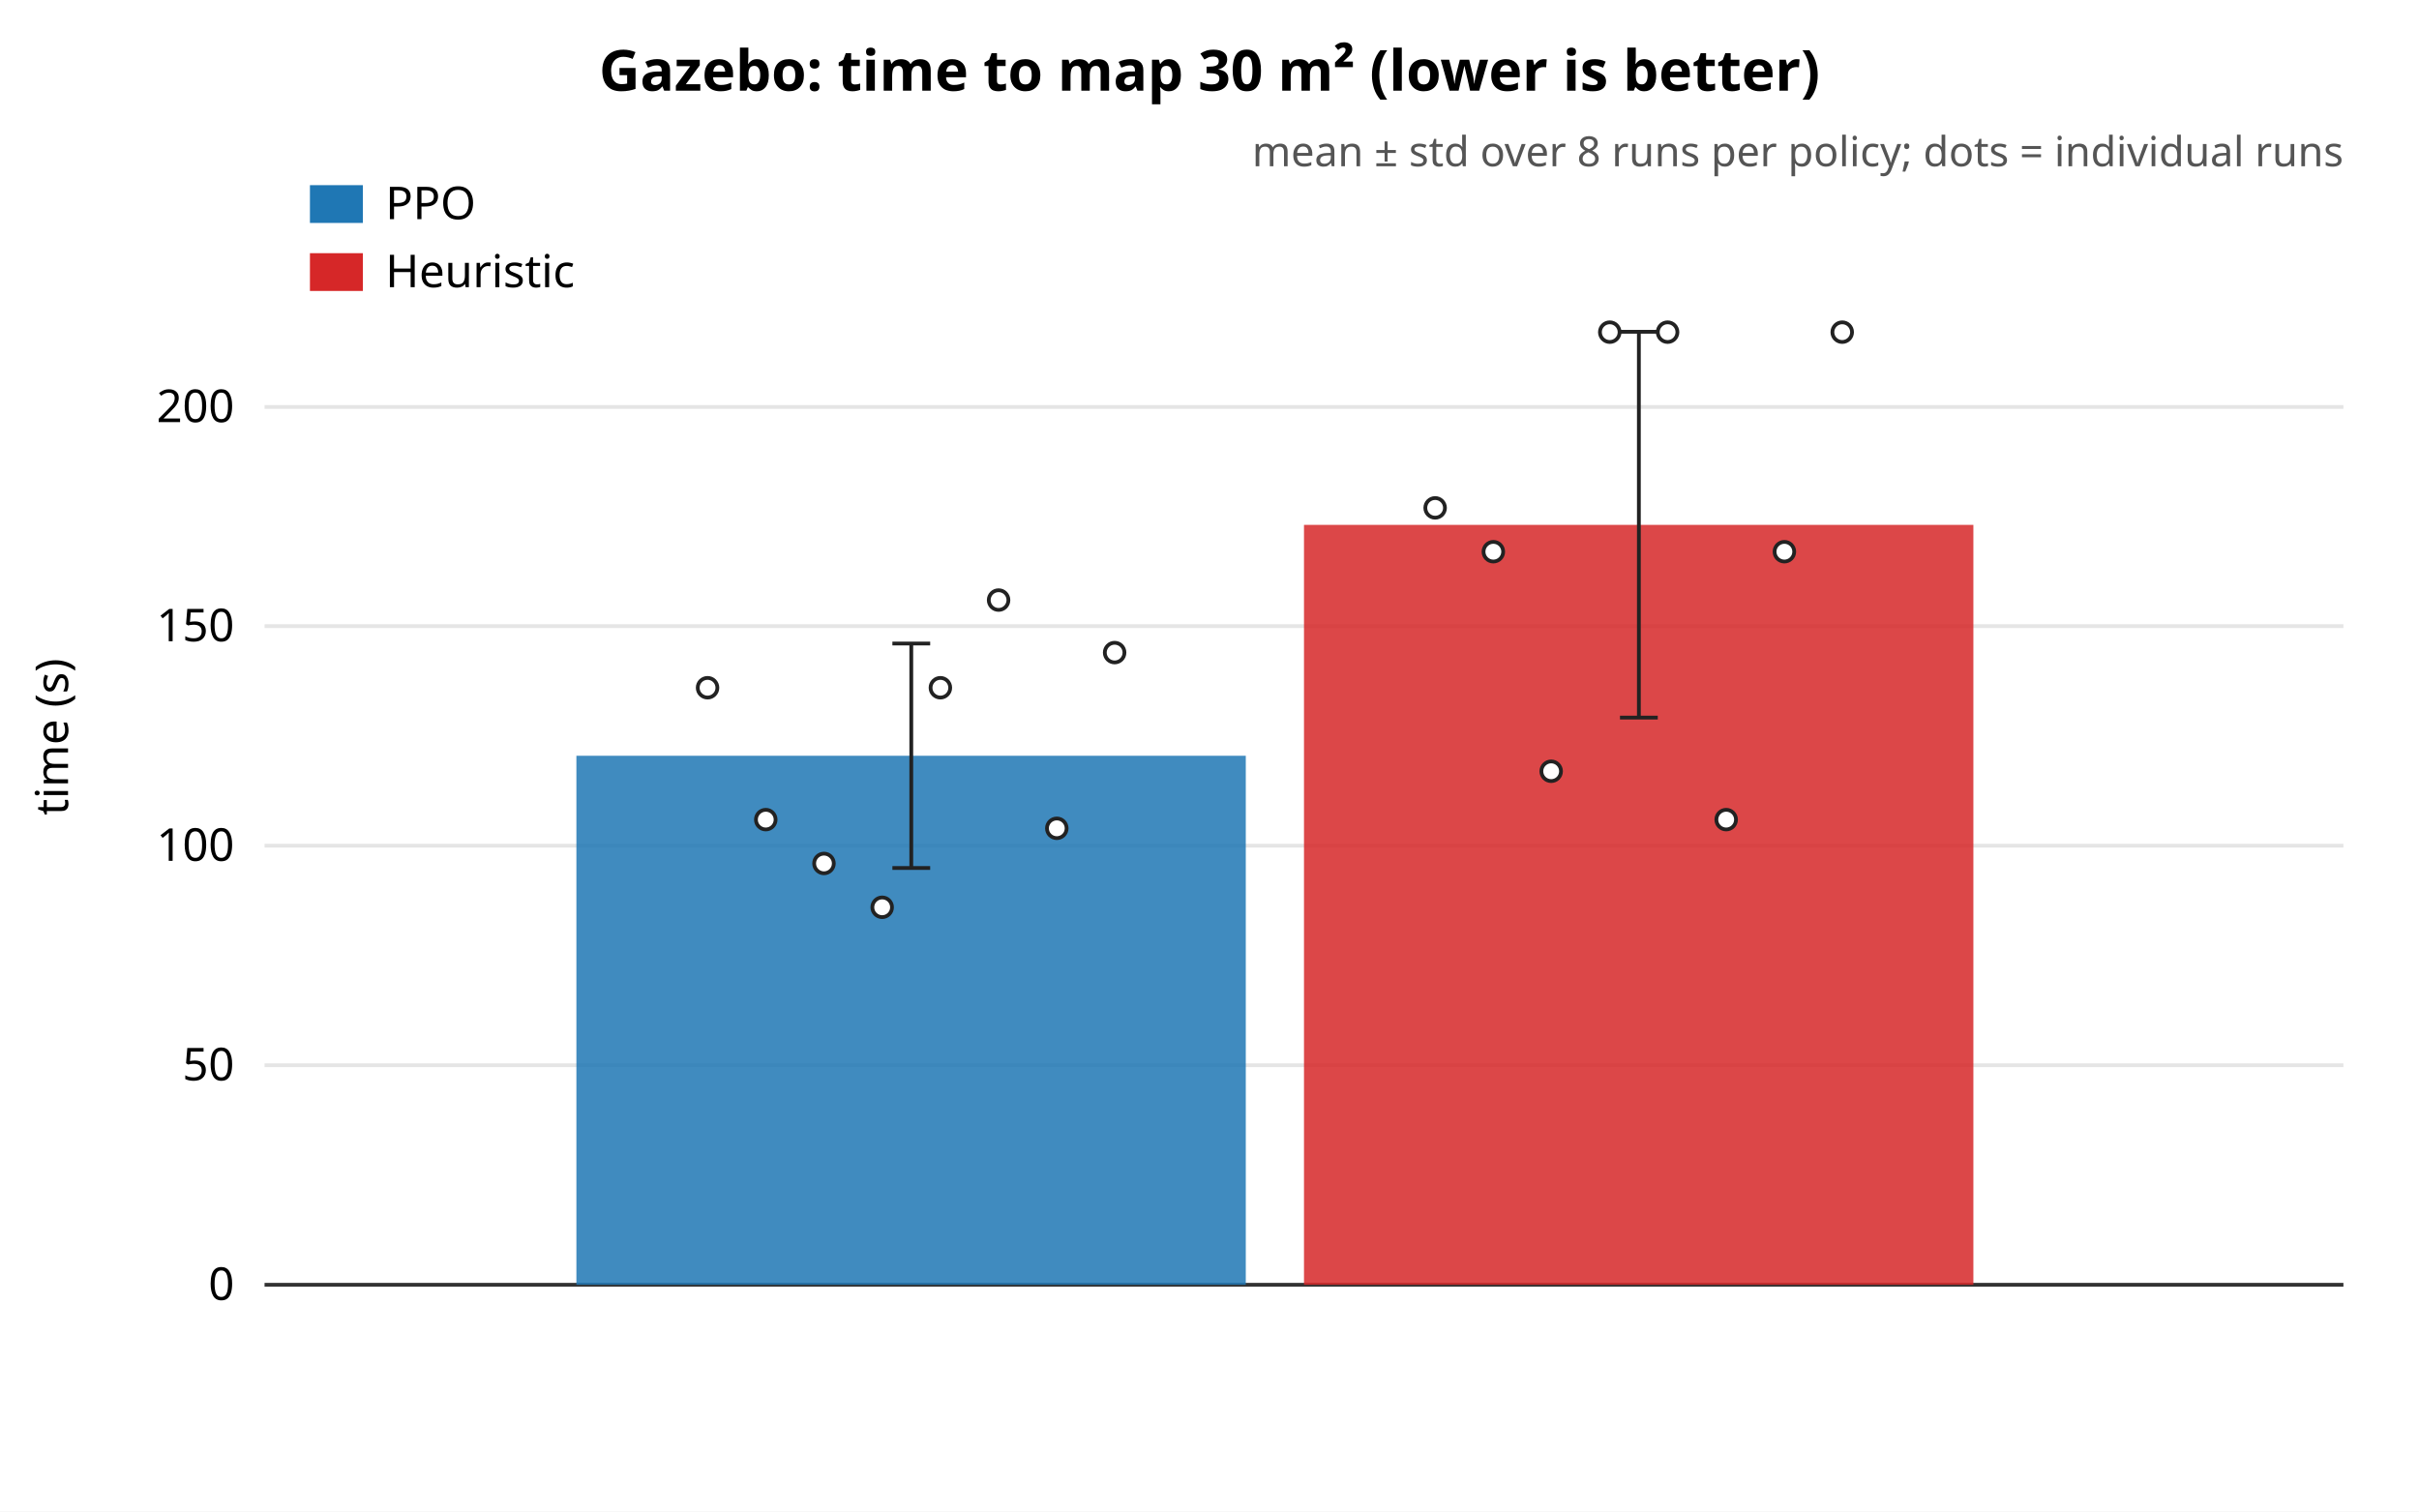
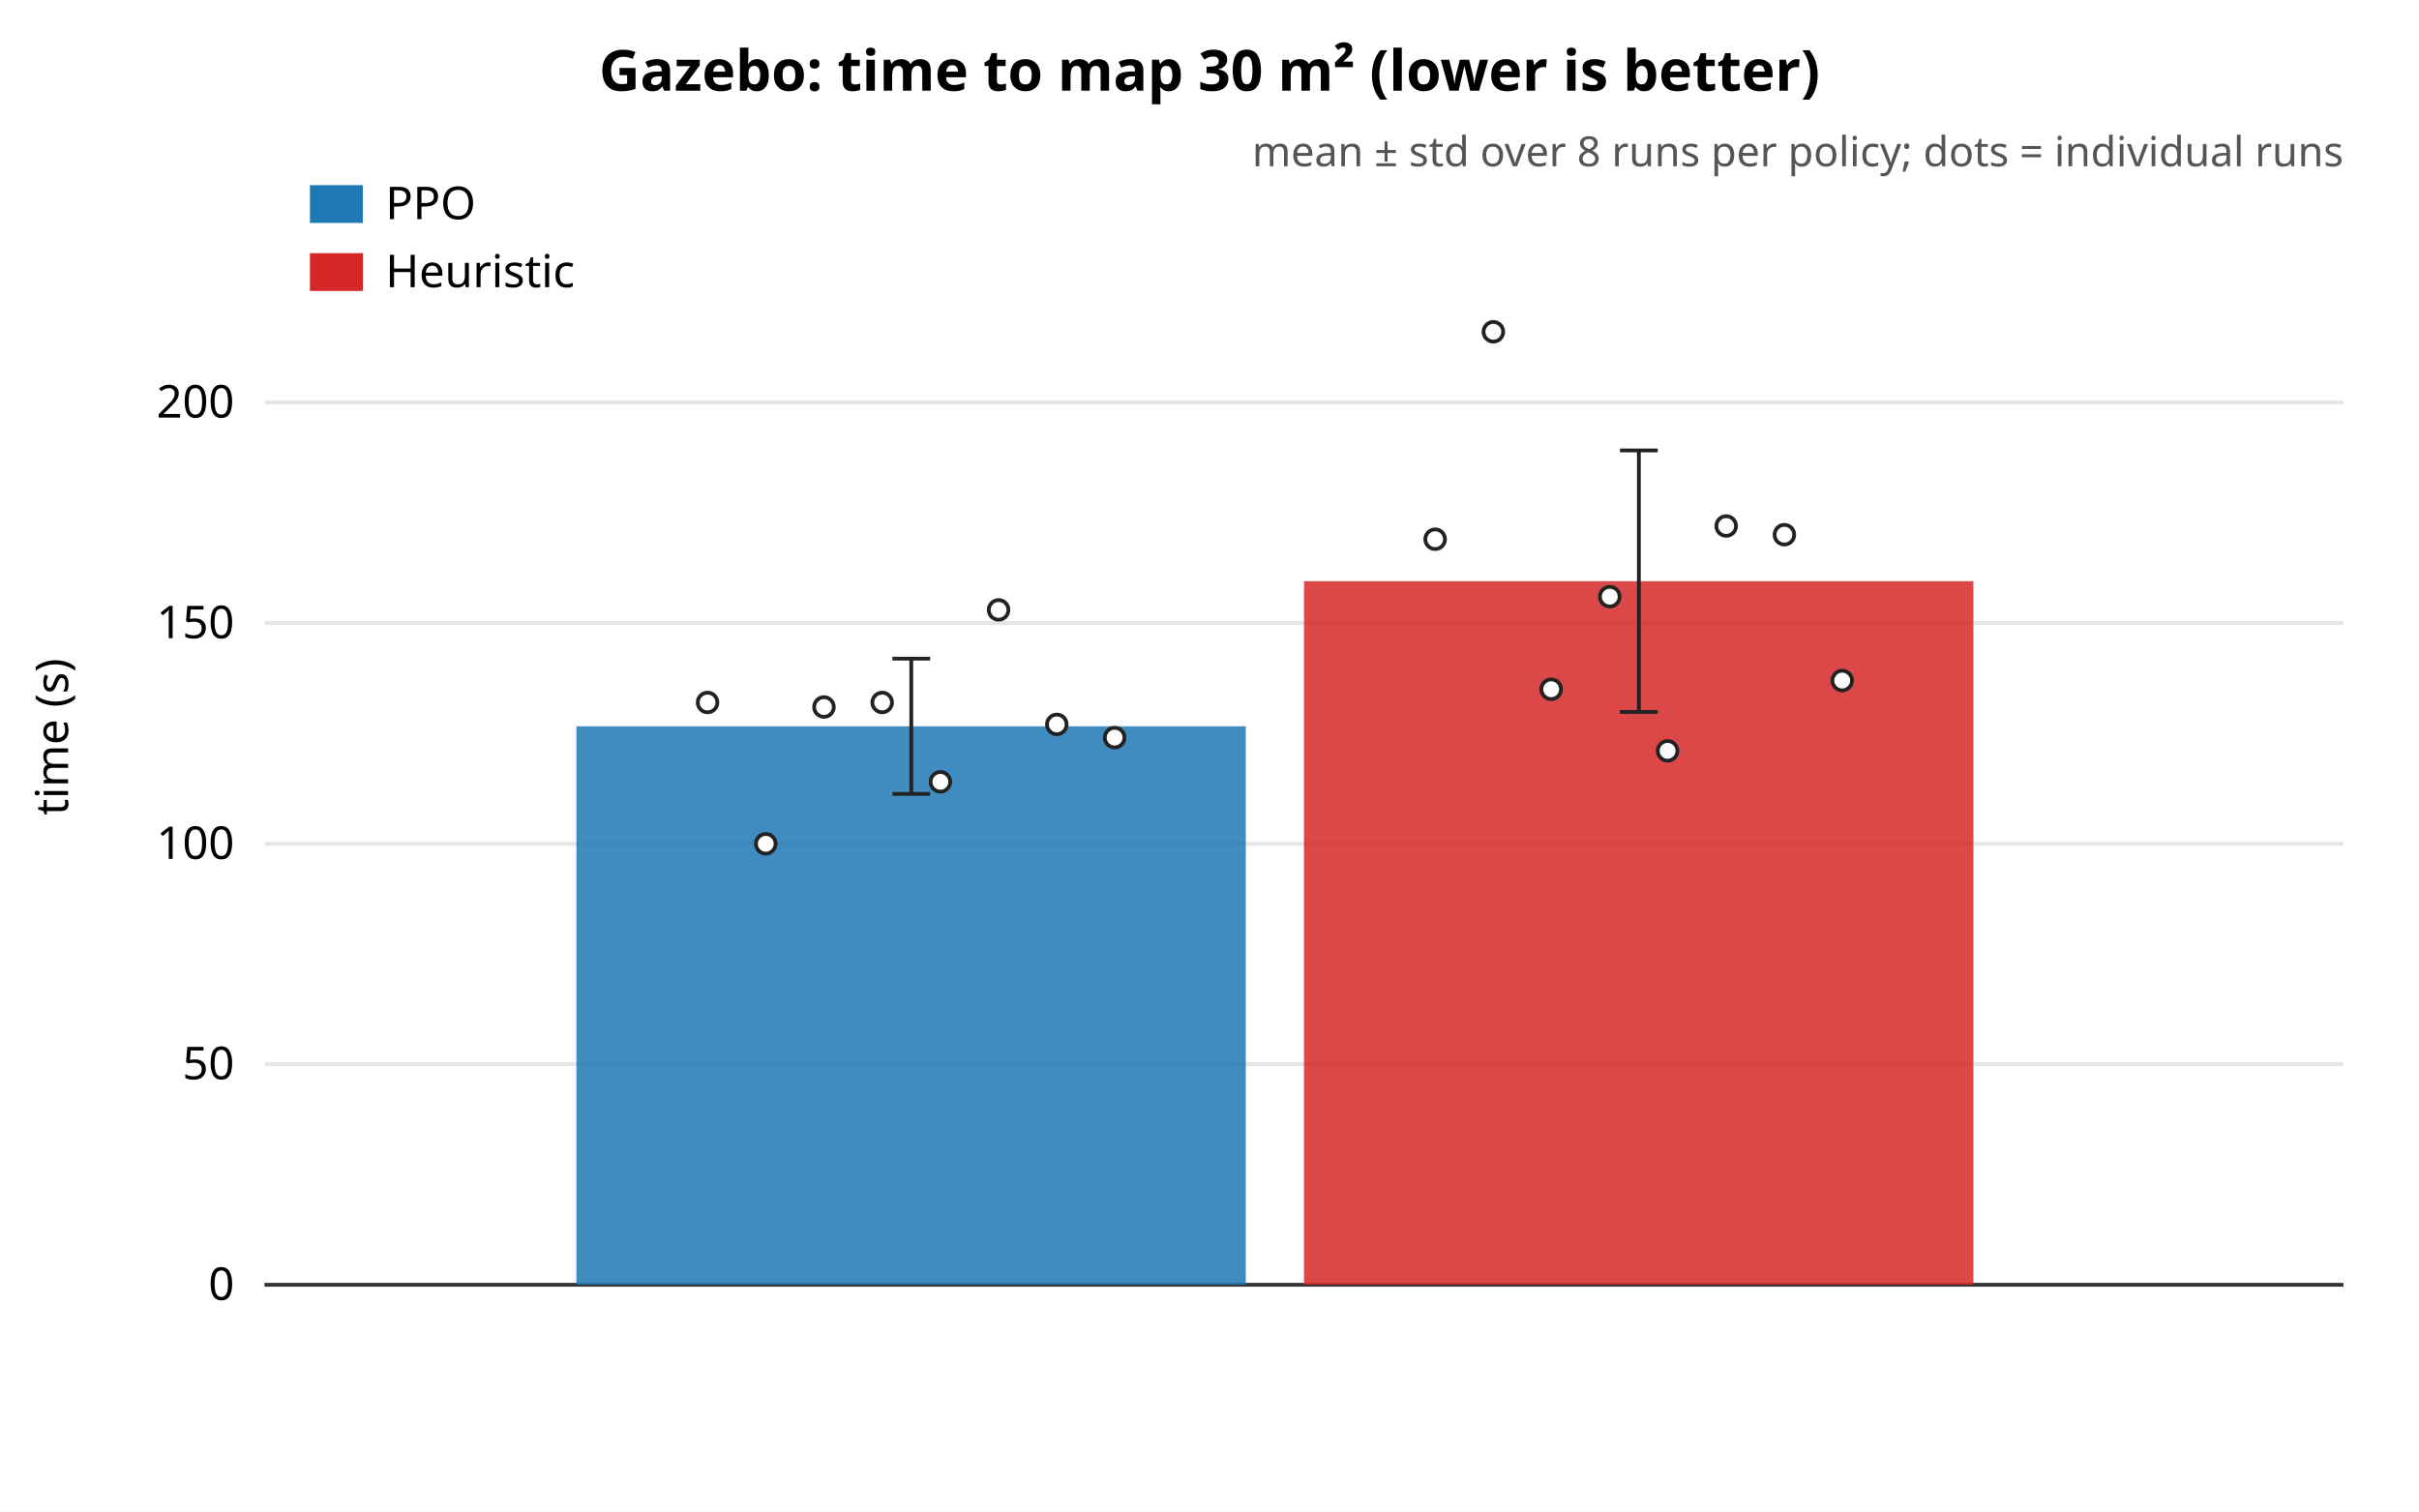
<svg xmlns="http://www.w3.org/2000/svg" width="640" height="400" font-family="sans-serif" font-size="12">
  <rect width="640" height="400" fill="white" />
  <text x="320.0" y="24" text-anchor="middle" font-size="15" font-weight="bold">Gazebo: time to map 30 m² (lower is better)</text>
  <text x="18" y="195.0" transform="rotate(-90 18 195.0)" text-anchor="middle">time (s)</text>
  <line x1="70" x2="620" y1="340.0" y2="340.0" stroke="#e5e5e5" />
  <text x="62" y="344.0" text-anchor="end">0</text>
-   <line x1="70" x2="620" y1="281.9" y2="281.9" stroke="#e5e5e5" />
-   <text x="62" y="285.9" text-anchor="end">50</text>
-   <line x1="70" x2="620" y1="223.8" y2="223.8" stroke="#e5e5e5" />
-   <text x="62" y="227.8" text-anchor="end">100</text>
-   <line x1="70" x2="620" y1="165.7" y2="165.7" stroke="#e5e5e5" />
-   <text x="62" y="169.7" text-anchor="end">150</text>
-   <line x1="70" x2="620" y1="107.7" y2="107.7" stroke="#e5e5e5" />
-   <text x="62" y="111.7" text-anchor="end">200</text>
+   <line x1="70" x2="620" y1="281.6" y2="281.6" stroke="#e5e5e5" />
+   <text x="62" y="285.6" text-anchor="end">50</text>
+   <line x1="70" x2="620" y1="223.3" y2="223.3" stroke="#e5e5e5" />
+   <text x="62" y="227.3" text-anchor="end">100</text>
+   <line x1="70" x2="620" y1="164.9" y2="164.9" stroke="#e5e5e5" />
+   <text x="62" y="168.9" text-anchor="end">150</text>
+   <line x1="70" x2="620" y1="106.5" y2="106.5" stroke="#e5e5e5" />
+   <text x="62" y="110.5" text-anchor="end">200</text>
  <line x1="70" x2="620" y1="340.0" y2="340.0" stroke="#333" />
  <text x="345.0" y="358" text-anchor="middle" />
-   <rect x="152.5" y="200.0" width="177.1" height="140.0" fill="#1f77b4" fill-opacity="0.85" />
-   <line x1="241.1" x2="241.1" y1="229.7" y2="170.3" stroke="#222" />
-   <line x1="236.1" x2="246.1" y1="170.3" y2="170.3" stroke="#222" />
-   <line x1="236.1" x2="246.1" y1="229.7" y2="229.7" stroke="#222" />
-   <circle cx="187.2" cy="182.0" r="2.6" fill="white" stroke="#222" />
-   <circle cx="202.6" cy="216.9" r="2.6" fill="white" stroke="#222" />
-   <circle cx="218.0" cy="228.5" r="2.6" fill="white" stroke="#222" />
-   <circle cx="233.4" cy="240.1" r="2.6" fill="white" stroke="#222" />
-   <circle cx="248.8" cy="182.0" r="2.6" fill="white" stroke="#222" />
-   <circle cx="264.2" cy="158.8" r="2.6" fill="white" stroke="#222" />
-   <circle cx="279.6" cy="219.2" r="2.6" fill="white" stroke="#222" />
-   <circle cx="294.9" cy="172.7" r="2.6" fill="white" stroke="#222" />
-   <rect x="345.0" y="138.9" width="177.1" height="201.1" fill="#d62728" fill-opacity="0.85" />
-   <line x1="433.6" x2="433.6" y1="189.9" y2="87.8" stroke="#222" />
-   <line x1="428.6" x2="438.6" y1="87.8" y2="87.8" stroke="#222" />
-   <line x1="428.6" x2="438.6" y1="189.9" y2="189.9" stroke="#222" />
-   <circle cx="379.7" cy="134.4" r="2.6" fill="white" stroke="#222" />
-   <circle cx="395.1" cy="146.0" r="2.6" fill="white" stroke="#222" />
-   <circle cx="410.4" cy="204.1" r="2.6" fill="white" stroke="#222" />
-   <circle cx="425.9" cy="87.9" r="2.6" fill="white" stroke="#222" />
-   <circle cx="441.2" cy="87.9" r="2.6" fill="white" stroke="#222" />
-   <circle cx="456.7" cy="216.9" r="2.6" fill="white" stroke="#222" />
-   <circle cx="472.1" cy="146.0" r="2.6" fill="white" stroke="#222" />
-   <circle cx="487.4" cy="87.9" r="2.6" fill="white" stroke="#222" />
+   <rect x="152.5" y="192.2" width="177.1" height="147.8" fill="#1f77b4" fill-opacity="0.85" />
+   <line x1="241.1" x2="241.1" y1="210.1" y2="174.3" stroke="#222" />
+   <line x1="236.1" x2="246.1" y1="174.3" y2="174.3" stroke="#222" />
+   <line x1="236.1" x2="246.1" y1="210.1" y2="210.1" stroke="#222" />
+   <circle cx="187.2" cy="185.9" r="2.6" fill="white" stroke="#222" />
+   <circle cx="202.6" cy="223.3" r="2.6" fill="white" stroke="#222" />
+   <circle cx="218.0" cy="187.1" r="2.6" fill="white" stroke="#222" />
+   <circle cx="233.4" cy="185.9" r="2.6" fill="white" stroke="#222" />
+   <circle cx="248.8" cy="206.9" r="2.6" fill="white" stroke="#222" />
+   <circle cx="264.2" cy="161.4" r="2.6" fill="white" stroke="#222" />
+   <circle cx="279.6" cy="191.7" r="2.6" fill="white" stroke="#222" />
+   <circle cx="294.9" cy="195.2" r="2.6" fill="white" stroke="#222" />
+   <rect x="345.0" y="153.8" width="177.1" height="186.2" fill="#d62728" fill-opacity="0.85" />
+   <line x1="433.6" x2="433.6" y1="188.4" y2="119.2" stroke="#222" />
+   <line x1="428.6" x2="438.6" y1="119.2" y2="119.2" stroke="#222" />
+   <line x1="428.6" x2="438.6" y1="188.4" y2="188.4" stroke="#222" />
+   <circle cx="379.7" cy="142.7" r="2.6" fill="white" stroke="#222" />
+   <circle cx="395.1" cy="87.8" r="2.6" fill="white" stroke="#222" />
+   <circle cx="410.4" cy="182.4" r="2.6" fill="white" stroke="#222" />
+   <circle cx="425.9" cy="157.9" r="2.6" fill="white" stroke="#222" />
+   <circle cx="441.2" cy="198.7" r="2.6" fill="white" stroke="#222" />
+   <circle cx="456.7" cy="139.2" r="2.6" fill="white" stroke="#222" />
+   <circle cx="472.1" cy="141.5" r="2.6" fill="white" stroke="#222" />
+   <circle cx="487.4" cy="180.1" r="2.6" fill="white" stroke="#222" />
  <rect x="82" y="49" width="14" height="10" fill="#1f77b4" />
  <text x="102" y="58">PPO</text>
  <rect x="82" y="67" width="14" height="10" fill="#d62728" />
  <text x="102" y="76">Heuristic</text>
  <text x="620" y="44" text-anchor="end" font-size="11" fill="#555">mean ± std over 8 runs per policy; dots = individual runs</text>
</svg>
